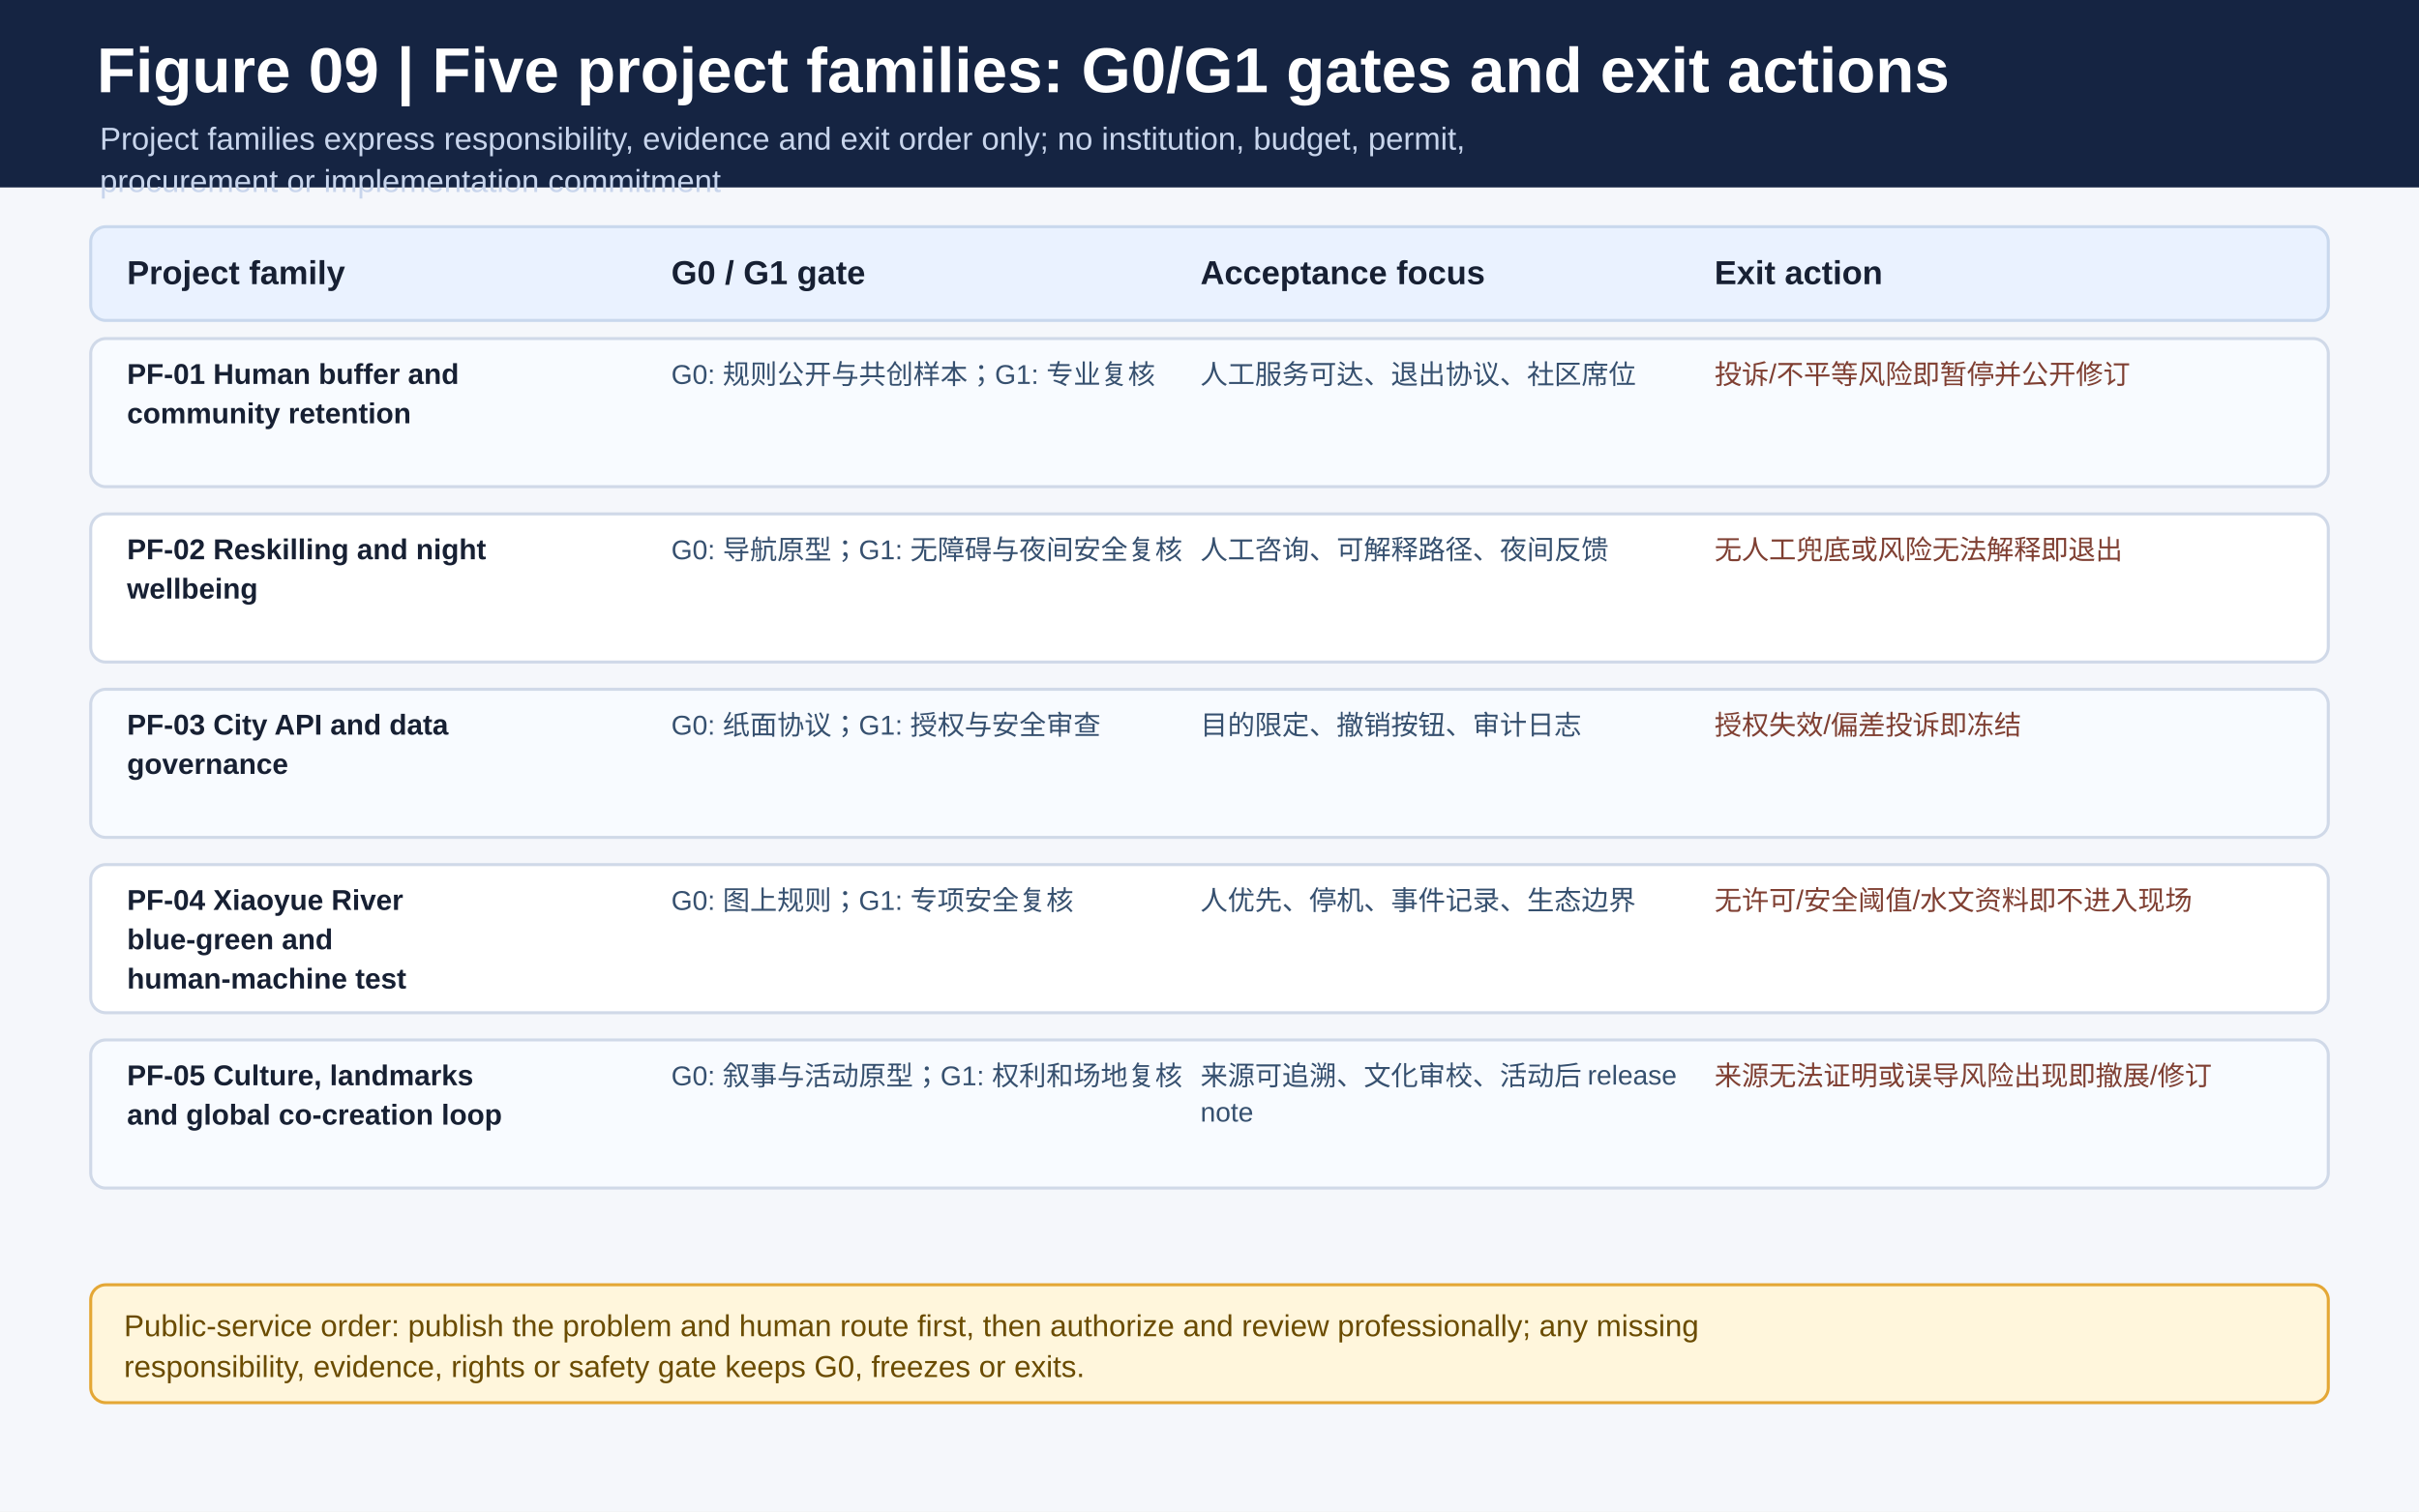
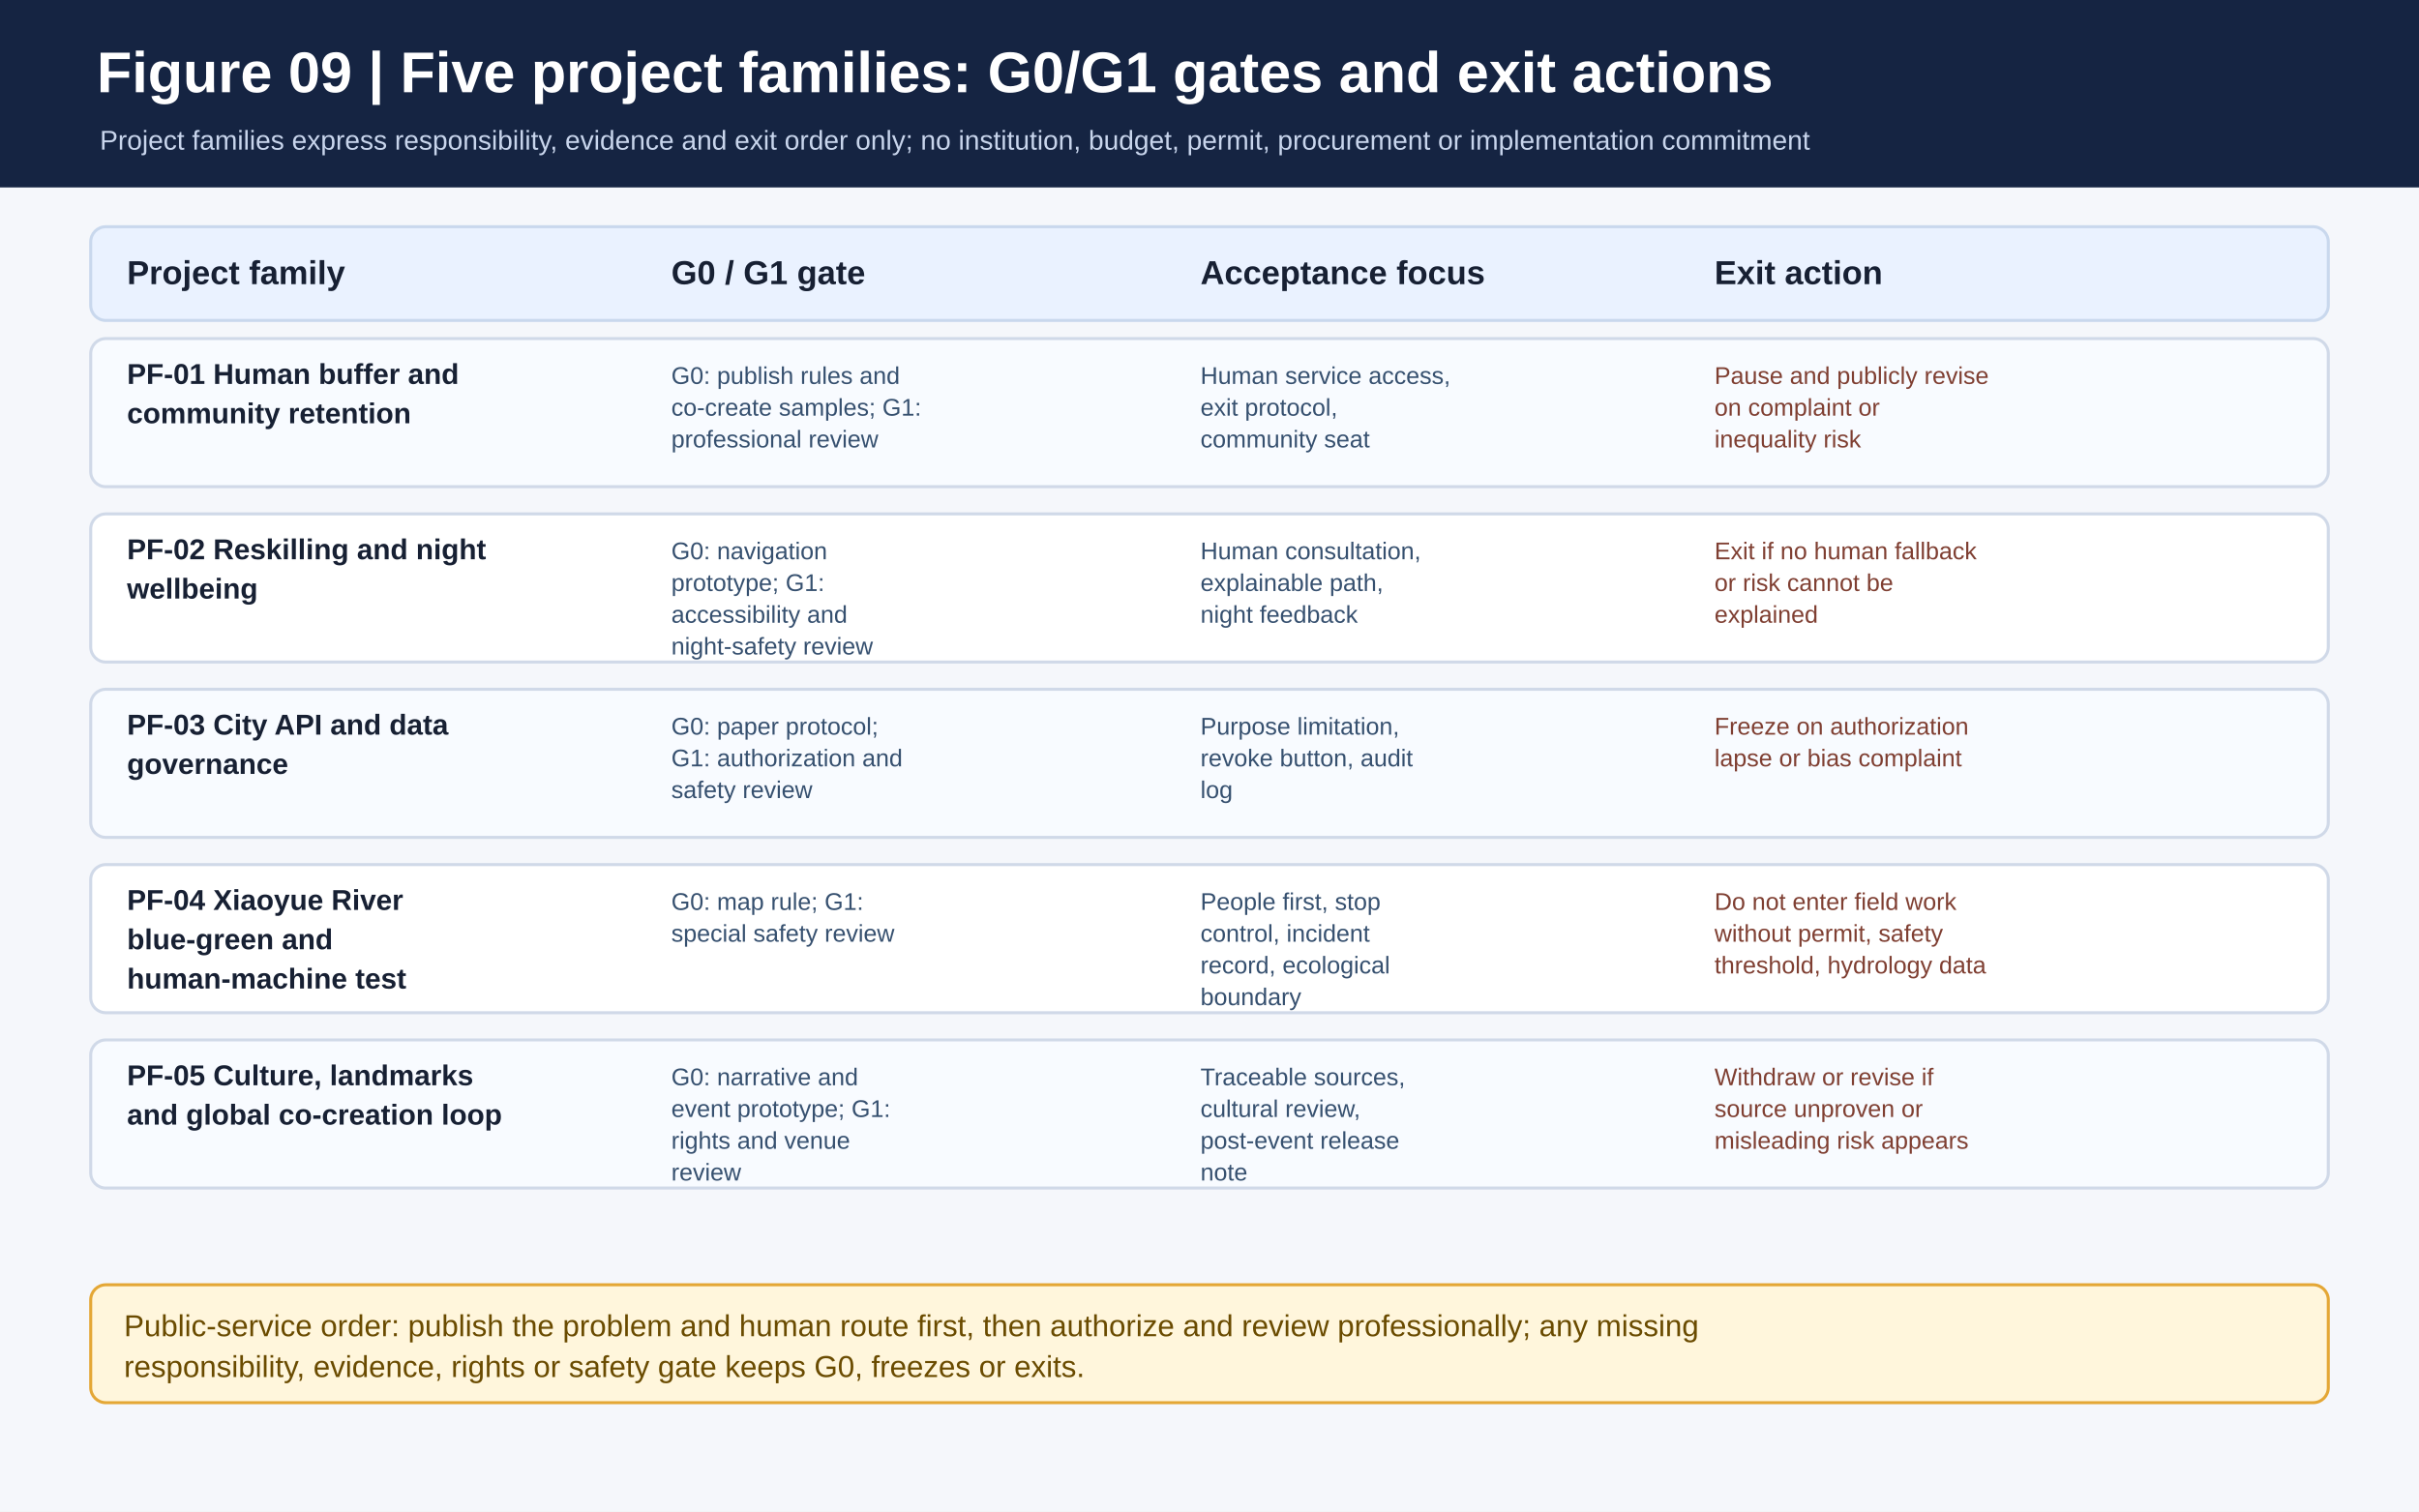
<svg xmlns="http://www.w3.org/2000/svg" width="1600" height="1000" viewBox="0 0 1600 1000" role="img" aria-labelledby="title desc">
  <rect width="1600" height="1000" fill="#f5f7fb" />
  <rect x="0" y="0" width="1600" height="124" rx="0" fill="#152442" stroke="none" stroke-width="2" />
-   <text x="64" y="61" fill="#ffffff" font-family="Arial,sans-serif" font-size="42" font-weight="700" text-anchor="start">
+   <text x="64" y="61" fill="#ffffff" font-family="Arial,sans-serif" font-size="38" font-weight="700" text-anchor="start">
    <tspan x="64" dy="0">Figure 09 | Five project families: G0/G1 gates and exit actions</tspan>
  </text>
-   <text x="66" y="99" fill="#c8d5ec" font-family="Arial,sans-serif" font-size="21" font-weight="400" text-anchor="start">
-     <tspan x="66" dy="0">Project families express responsibility, evidence and exit order only; no institution, budget, permit,</tspan>
-     <tspan x="66" dy="28">procurement or implementation commitment</tspan>
+   <text x="66" y="99" fill="#c8d5ec" font-family="Arial,sans-serif" font-size="18" font-weight="400" text-anchor="start">
+     <tspan x="66" dy="0">Project families express responsibility, evidence and exit order only; no institution, budget, permit, procurement or implementation commitment</tspan>
  </text>
  <rect x="60" y="150" width="1480" height="62" rx="10" fill="#eaf2ff" stroke="#c9d8ed" stroke-width="2" />
  <text x="84" y="188" fill="#172033" font-family="Arial,sans-serif" font-size="22" font-weight="700" text-anchor="start">
    <tspan x="84" dy="0">Project family</tspan>
  </text>
  <text x="444" y="188" fill="#172033" font-family="Arial,sans-serif" font-size="22" font-weight="700" text-anchor="start">
    <tspan x="444" dy="0">G0 / G1 gate</tspan>
  </text>
  <text x="794" y="188" fill="#172033" font-family="Arial,sans-serif" font-size="22" font-weight="700" text-anchor="start">
    <tspan x="794" dy="0">Acceptance focus</tspan>
  </text>
  <text x="1134" y="188" fill="#172033" font-family="Arial,sans-serif" font-size="22" font-weight="700" text-anchor="start">
    <tspan x="1134" dy="0">Exit action</tspan>
  </text>
  <rect x="60" y="224" width="1480" height="98" rx="10" fill="#f8fbff" stroke="#d0d9e8" stroke-width="2" />
  <text x="84" y="254" fill="#172033" font-family="Arial,sans-serif" font-size="19" font-weight="700" text-anchor="start">
    <tspan x="84" dy="0">PF-01 Human buffer and</tspan>
    <tspan x="84" dy="26">community retention</tspan>
  </text>
-   <text x="444" y="254" fill="#36506f" font-family="Arial,sans-serif" font-size="18" font-weight="400" text-anchor="start">
-     <tspan x="444" dy="0">G0: 规则公开与共创样本；G1: 专业复核</tspan>
+   <text x="444" y="254" fill="#36506f" font-family="Arial,sans-serif" font-size="16" font-weight="400" text-anchor="start">
+     <tspan x="444" dy="0">G0: publish rules and</tspan>
+     <tspan x="444" dy="21">co-create samples; G1:</tspan>
+     <tspan x="444" dy="21">professional review</tspan>
  </text>
-   <text x="794" y="254" fill="#36506f" font-family="Arial,sans-serif" font-size="18" font-weight="400" text-anchor="start">
-     <tspan x="794" dy="0">人工服务可达、退出协议、社区席位</tspan>
+   <text x="794" y="254" fill="#36506f" font-family="Arial,sans-serif" font-size="16" font-weight="400" text-anchor="start">
+     <tspan x="794" dy="0">Human service access,</tspan>
+     <tspan x="794" dy="21">exit protocol,</tspan>
+     <tspan x="794" dy="21">community seat</tspan>
  </text>
-   <text x="1134" y="254" fill="#7f3f32" font-family="Arial,sans-serif" font-size="18" font-weight="400" text-anchor="start">
-     <tspan x="1134" dy="0">投诉/不平等风险即暂停并公开修订</tspan>
+   <text x="1134" y="254" fill="#7f3f32" font-family="Arial,sans-serif" font-size="16" font-weight="400" text-anchor="start">
+     <tspan x="1134" dy="0">Pause and publicly revise</tspan>
+     <tspan x="1134" dy="21">on complaint or</tspan>
+     <tspan x="1134" dy="21">inequality risk</tspan>
  </text>
  <rect x="60" y="340" width="1480" height="98" rx="10" fill="#ffffff" stroke="#d0d9e8" stroke-width="2" />
  <text x="84" y="370" fill="#172033" font-family="Arial,sans-serif" font-size="19" font-weight="700" text-anchor="start">
    <tspan x="84" dy="0">PF-02 Reskilling and night</tspan>
    <tspan x="84" dy="26">wellbeing</tspan>
  </text>
-   <text x="444" y="370" fill="#36506f" font-family="Arial,sans-serif" font-size="18" font-weight="400" text-anchor="start">
-     <tspan x="444" dy="0">G0: 导航原型；G1: 无障碍与夜间安全复核</tspan>
+   <text x="444" y="370" fill="#36506f" font-family="Arial,sans-serif" font-size="16" font-weight="400" text-anchor="start">
+     <tspan x="444" dy="0">G0: navigation</tspan>
+     <tspan x="444" dy="21">prototype; G1:</tspan>
+     <tspan x="444" dy="21">accessibility and</tspan>
+     <tspan x="444" dy="21">night-safety review</tspan>
  </text>
-   <text x="794" y="370" fill="#36506f" font-family="Arial,sans-serif" font-size="18" font-weight="400" text-anchor="start">
-     <tspan x="794" dy="0">人工咨询、可解释路径、夜间反馈</tspan>
+   <text x="794" y="370" fill="#36506f" font-family="Arial,sans-serif" font-size="16" font-weight="400" text-anchor="start">
+     <tspan x="794" dy="0">Human consultation,</tspan>
+     <tspan x="794" dy="21">explainable path,</tspan>
+     <tspan x="794" dy="21">night feedback</tspan>
  </text>
-   <text x="1134" y="370" fill="#7f3f32" font-family="Arial,sans-serif" font-size="18" font-weight="400" text-anchor="start">
-     <tspan x="1134" dy="0">无人工兜底或风险无法解释即退出</tspan>
+   <text x="1134" y="370" fill="#7f3f32" font-family="Arial,sans-serif" font-size="16" font-weight="400" text-anchor="start">
+     <tspan x="1134" dy="0">Exit if no human fallback</tspan>
+     <tspan x="1134" dy="21">or risk cannot be</tspan>
+     <tspan x="1134" dy="21">explained</tspan>
  </text>
  <rect x="60" y="456" width="1480" height="98" rx="10" fill="#f8fbff" stroke="#d0d9e8" stroke-width="2" />
  <text x="84" y="486" fill="#172033" font-family="Arial,sans-serif" font-size="19" font-weight="700" text-anchor="start">
    <tspan x="84" dy="0">PF-03 City API and data</tspan>
    <tspan x="84" dy="26">governance</tspan>
  </text>
-   <text x="444" y="486" fill="#36506f" font-family="Arial,sans-serif" font-size="18" font-weight="400" text-anchor="start">
-     <tspan x="444" dy="0">G0: 纸面协议；G1: 授权与安全审查</tspan>
+   <text x="444" y="486" fill="#36506f" font-family="Arial,sans-serif" font-size="16" font-weight="400" text-anchor="start">
+     <tspan x="444" dy="0">G0: paper protocol;</tspan>
+     <tspan x="444" dy="21">G1: authorization and</tspan>
+     <tspan x="444" dy="21">safety review</tspan>
  </text>
-   <text x="794" y="486" fill="#36506f" font-family="Arial,sans-serif" font-size="18" font-weight="400" text-anchor="start">
-     <tspan x="794" dy="0">目的限定、撤销按钮、审计日志</tspan>
+   <text x="794" y="486" fill="#36506f" font-family="Arial,sans-serif" font-size="16" font-weight="400" text-anchor="start">
+     <tspan x="794" dy="0">Purpose limitation,</tspan>
+     <tspan x="794" dy="21">revoke button, audit</tspan>
+     <tspan x="794" dy="21">log</tspan>
  </text>
-   <text x="1134" y="486" fill="#7f3f32" font-family="Arial,sans-serif" font-size="18" font-weight="400" text-anchor="start">
-     <tspan x="1134" dy="0">授权失效/偏差投诉即冻结</tspan>
+   <text x="1134" y="486" fill="#7f3f32" font-family="Arial,sans-serif" font-size="16" font-weight="400" text-anchor="start">
+     <tspan x="1134" dy="0">Freeze on authorization</tspan>
+     <tspan x="1134" dy="21">lapse or bias complaint</tspan>
  </text>
  <rect x="60" y="572" width="1480" height="98" rx="10" fill="#ffffff" stroke="#d0d9e8" stroke-width="2" />
  <text x="84" y="602" fill="#172033" font-family="Arial,sans-serif" font-size="19" font-weight="700" text-anchor="start">
    <tspan x="84" dy="0">PF-04 Xiaoyue River</tspan>
    <tspan x="84" dy="26">blue-green and</tspan>
    <tspan x="84" dy="26">human-machine test</tspan>
  </text>
-   <text x="444" y="602" fill="#36506f" font-family="Arial,sans-serif" font-size="18" font-weight="400" text-anchor="start">
-     <tspan x="444" dy="0">G0: 图上规则；G1: 专项安全复核</tspan>
+   <text x="444" y="602" fill="#36506f" font-family="Arial,sans-serif" font-size="16" font-weight="400" text-anchor="start">
+     <tspan x="444" dy="0">G0: map rule; G1:</tspan>
+     <tspan x="444" dy="21">special safety review</tspan>
  </text>
-   <text x="794" y="602" fill="#36506f" font-family="Arial,sans-serif" font-size="18" font-weight="400" text-anchor="start">
-     <tspan x="794" dy="0">人优先、停机、事件记录、生态边界</tspan>
+   <text x="794" y="602" fill="#36506f" font-family="Arial,sans-serif" font-size="16" font-weight="400" text-anchor="start">
+     <tspan x="794" dy="0">People first, stop</tspan>
+     <tspan x="794" dy="21">control, incident</tspan>
+     <tspan x="794" dy="21">record, ecological</tspan>
+     <tspan x="794" dy="21">boundary</tspan>
  </text>
-   <text x="1134" y="602" fill="#7f3f32" font-family="Arial,sans-serif" font-size="18" font-weight="400" text-anchor="start">
-     <tspan x="1134" dy="0">无许可/安全阈值/水文资料即不进入现场</tspan>
+   <text x="1134" y="602" fill="#7f3f32" font-family="Arial,sans-serif" font-size="16" font-weight="400" text-anchor="start">
+     <tspan x="1134" dy="0">Do not enter field work</tspan>
+     <tspan x="1134" dy="21">without permit, safety</tspan>
+     <tspan x="1134" dy="21">threshold, hydrology data</tspan>
  </text>
  <rect x="60" y="688" width="1480" height="98" rx="10" fill="#f8fbff" stroke="#d0d9e8" stroke-width="2" />
  <text x="84" y="718" fill="#172033" font-family="Arial,sans-serif" font-size="19" font-weight="700" text-anchor="start">
    <tspan x="84" dy="0">PF-05 Culture, landmarks</tspan>
    <tspan x="84" dy="26">and global co-creation loop</tspan>
  </text>
-   <text x="444" y="718" fill="#36506f" font-family="Arial,sans-serif" font-size="18" font-weight="400" text-anchor="start">
-     <tspan x="444" dy="0">G0: 叙事与活动原型；G1: 权利和场地复核</tspan>
+   <text x="444" y="718" fill="#36506f" font-family="Arial,sans-serif" font-size="16" font-weight="400" text-anchor="start">
+     <tspan x="444" dy="0">G0: narrative and</tspan>
+     <tspan x="444" dy="21">event prototype; G1:</tspan>
+     <tspan x="444" dy="21">rights and venue</tspan>
+     <tspan x="444" dy="21">review</tspan>
  </text>
-   <text x="794" y="718" fill="#36506f" font-family="Arial,sans-serif" font-size="18" font-weight="400" text-anchor="start">
-     <tspan x="794" dy="0">来源可追溯、文化审校、活动后 release</tspan>
-     <tspan x="794" dy="24">note</tspan>
+   <text x="794" y="718" fill="#36506f" font-family="Arial,sans-serif" font-size="16" font-weight="400" text-anchor="start">
+     <tspan x="794" dy="0">Traceable sources,</tspan>
+     <tspan x="794" dy="21">cultural review,</tspan>
+     <tspan x="794" dy="21">post-event release</tspan>
+     <tspan x="794" dy="21">note</tspan>
  </text>
-   <text x="1134" y="718" fill="#7f3f32" font-family="Arial,sans-serif" font-size="18" font-weight="400" text-anchor="start">
-     <tspan x="1134" dy="0">来源无法证明或误导风险出现即撤展/修订</tspan>
+   <text x="1134" y="718" fill="#7f3f32" font-family="Arial,sans-serif" font-size="16" font-weight="400" text-anchor="start">
+     <tspan x="1134" dy="0">Withdraw or revise if</tspan>
+     <tspan x="1134" dy="21">source unproven or</tspan>
+     <tspan x="1134" dy="21">misleading risk appears</tspan>
  </text>
  <rect x="60" y="850" width="1480" height="78" rx="10" fill="#fff6dc" stroke="#e4a735" stroke-width="2" />
  <text x="82" y="884" fill="#6a4b00" font-family="Arial,sans-serif" font-size="20" font-weight="400" text-anchor="start">
    <tspan x="82" dy="0">Public-service order: publish the problem and human route first, then authorize and review professionally; any missing</tspan>
    <tspan x="82" dy="27">responsibility, evidence, rights or safety gate keeps G0, freezes or exits.</tspan>
  </text>
</svg>
